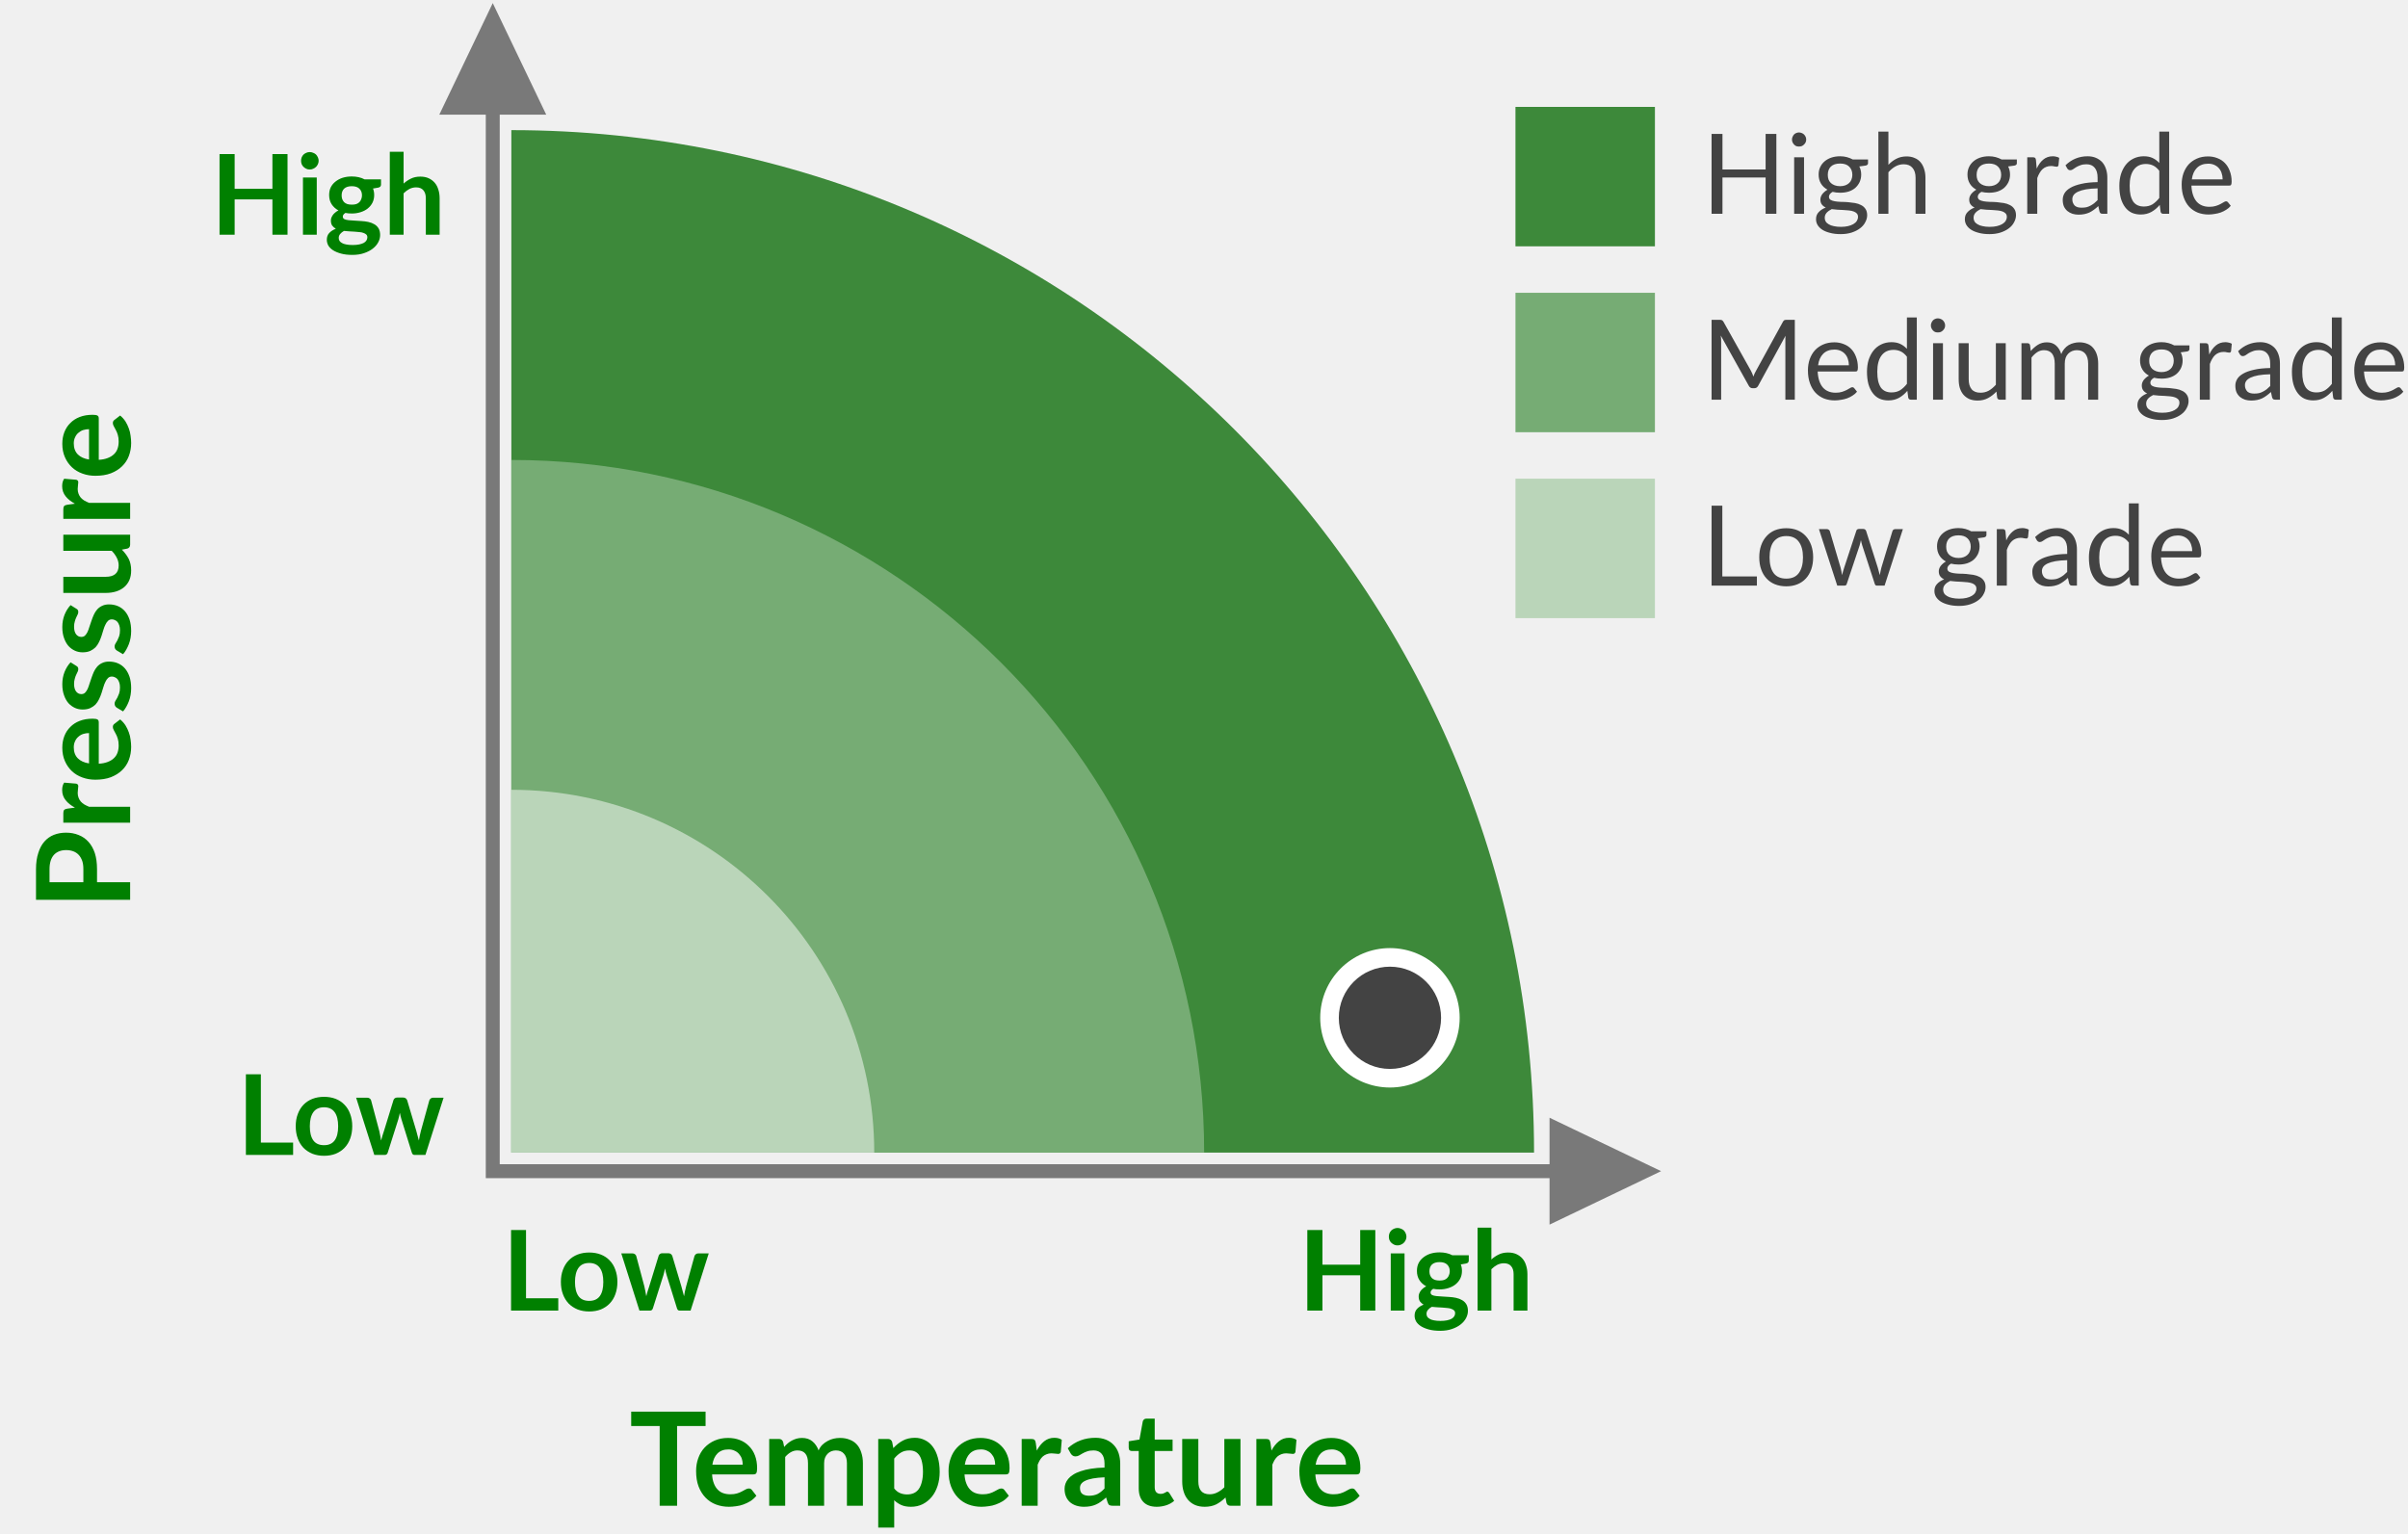
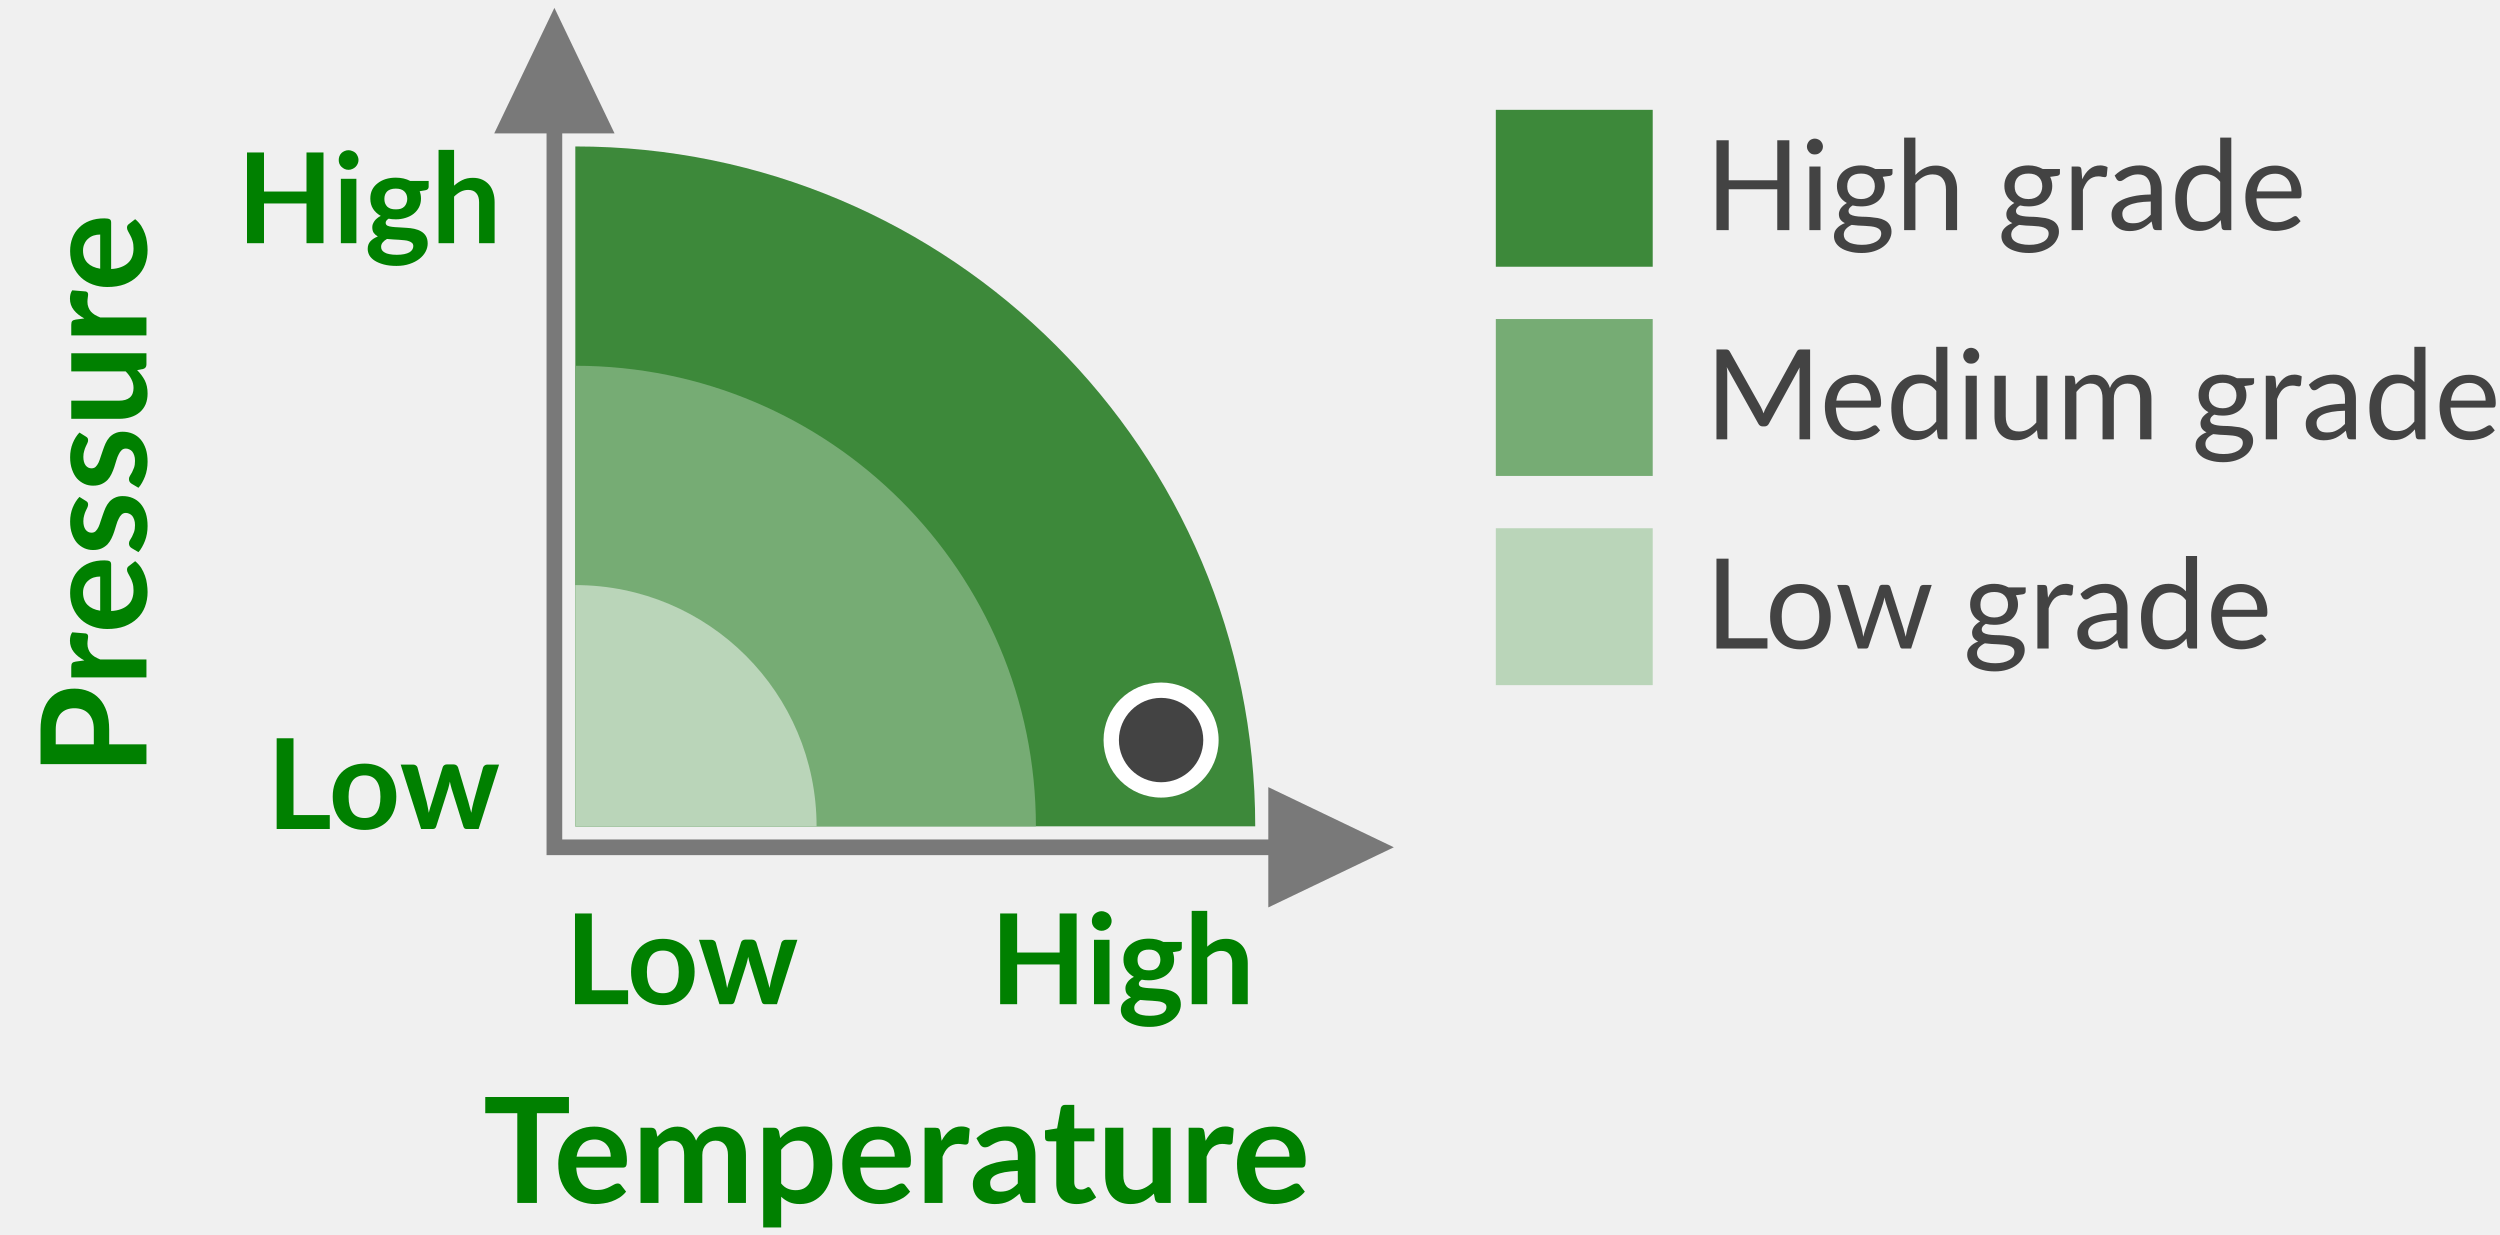
- <svg xmlns="http://www.w3.org/2000/svg" width="259" height="165" viewBox="0 0 259 165">
+ <svg xmlns="http://www.w3.org/2000/svg" width="239" height="118" viewBox="0 0 239 118">
  <g fill="none" fill-rule="evenodd">
-     <path d="M0 0h259v165H0V0z" />
-     <text font-family="Lato-Bold, Lato" font-size="12" font-weight="bold" fill="green" transform="translate(0 .333)">
-       <tspan x="139.644" y="140.667">High</tspan>
+     <path d="M0 0h239v118H0z" />
+     <text font-family="Lato-Bold, Lato" font-size="12" font-weight="bold" fill="green" transform="translate(0 .75)">
+       <tspan x="94.644" y="95.25">High</tspan>
    </text>
-     <text font-family="Lato-Bold, Lato" font-size="12" font-weight="bold" fill="green" transform="translate(0 .333)">
-       <tspan x="54" y="140.667">Low</tspan>
+     <text font-family="Lato-Bold, Lato" font-size="12" font-weight="bold" fill="green" transform="translate(0 .75)">
+       <tspan x="54" y="95.25">Low</tspan>
    </text>
-     <text font-family="Lato-Bold, Lato" font-size="14" font-weight="bold" fill="green" transform="translate(0 .333)">
-       <tspan x="67.686" y="161.667">Temperature</tspan>
+     <text font-family="Lato-Bold, Lato" font-size="14" font-weight="bold" fill="green" transform="translate(0 .75)">
+       <tspan x="46.186" y="114.25">Temperature</tspan>
    </text>
-     <path fill="#797979" fill-rule="nonzero" d="M52.25 12.333h-5l5.75-12 5.75 12h-5v112.916l112.916.001v-5l12 5.75-12 5.75v-5H52.25z" />
-     <path d="M55 124h110c0-60.751-49.249-110-110-110v110z" fill="#3D893A" fill-rule="nonzero" />
-     <path d="M55 124h74.516c0-41.154-33.362-74.516-74.516-74.516V124z" fill="#76AC74" fill-rule="nonzero" />
-     <path d="M55 124h39.032c0-21.557-17.475-39.032-39.032-39.032V124z" fill="#BAD5B9" fill-rule="nonzero" />
-     <text font-family="Lato-Bold, Lato" font-size="12" font-weight="bold" fill="green" transform="translate(0 .333)">
-       <tspan x="25.482" y="123.917">Low</tspan>
+     <path fill="#797979" fill-rule="nonzero" d="M52.25 12.75h-5L53 .75l5.75 12h-5v67.5h67.5v-5l12 5.75-12 5.75v-5h-69z" />
+     <path d="M55 14h65v65H55z" />
+     <path d="M55 79h65c0-35.899-29.101-65-65-65v65z" fill="#3D893A" fill-rule="nonzero" />
+     <path d="M55 79h44.032c0-24.318-19.714-44.032-44.032-44.032V79z" fill="#76AC74" fill-rule="nonzero" />
+     <path d="M55 79h23.065c0-12.738-10.327-23.065-23.065-23.065V79z" fill="#BAD5B9" fill-rule="nonzero" />
+     <text font-family="Lato-Bold, Lato" font-size="12" font-weight="bold" fill="green" transform="translate(0 .75)">
+       <tspan x="25.482" y="78.5">Low</tspan>
    </text>
-     <text font-family="Lato-Bold, Lato" font-size="12" font-weight="bold" fill="green" transform="translate(0 .333)">
-       <tspan x="22.644" y="24.917">High</tspan>
+     <text font-family="Lato-Bold, Lato" font-size="12" font-weight="bold" fill="green" transform="translate(0 .75)">
+       <tspan x="22.644" y="22.5">High</tspan>
    </text>
-     <text transform="rotate(-90 8.667 70.083)" font-family="Lato-Bold, Lato" font-size="14" font-weight="bold" fill="green">
-       <tspan x="-19.174" y="75.417">Pressure</tspan>
+     <text transform="rotate(-90 8.875 46.125)" font-family="Lato-Bold, Lato" font-size="14" font-weight="bold" fill="green">
+       <tspan x="-19.174" y="51.25">Pressure</tspan>
    </text>
    <g>
-       <text font-family="Lato-Regular, Lato" font-size="12" fill="#434343" transform="translate(163 11)">
+       <text font-family="Lato-Regular, Lato" font-size="12" fill="#434343" transform="translate(143 10)">
        <tspan x="20" y="52">Low grade</tspan>
      </text>
-       <path fill="#BAD5B9" fill-rule="nonzero" d="M163 51.5h15v15h-15z" />
-       <text font-family="Lato-Regular, Lato" font-size="12" fill="#434343" transform="translate(163 11)">
+       <path fill="#BAD5B9" fill-rule="nonzero" d="M143 50.5h15v15h-15z" />
+       <text font-family="Lato-Regular, Lato" font-size="12" fill="#434343" transform="translate(143 10)">
        <tspan x="20" y="32">Medium grade</tspan>
      </text>
-       <path fill="#76AC74" fill-rule="nonzero" d="M163 31.5h15v15h-15z" />
-       <text font-family="Lato-Regular, Lato" font-size="12" fill="#434343" transform="translate(163 11)">
+       <path fill="#76AC74" fill-rule="nonzero" d="M143 30.5h15v15h-15z" />
+       <text font-family="Lato-Regular, Lato" font-size="12" fill="#434343" transform="translate(143 10)">
        <tspan x="20" y="12">High grade</tspan>
      </text>
-       <path fill="#3D893A" fill-rule="nonzero" d="M163 11.5h15v15h-15z" />
+       <path fill="#3D893A" fill-rule="nonzero" d="M143 10.5h15v15h-15z" />
    </g>
    <g fill-rule="nonzero">
-       <path d="M149.5 102a7.5 7.5 0 1 1 0 15 7.5 7.5 0 0 1 0-15z" fill="#FFF" />
-       <path d="M149.5 104a5.5 5.5 0 1 0 0 11 5.5 5.5 0 0 0 0-11z" fill="#434343" />
+       <path d="M111 65.25a5.5 5.5 0 1 1 0 11 5.5 5.5 0 0 1 0-11z" fill="#FFF" />
+       <path d="M111 66.717a4.033 4.033 0 1 0 0 8.066 4.033 4.033 0 0 0 0-8.066z" fill="#434343" />
    </g>
  </g>
</svg>
